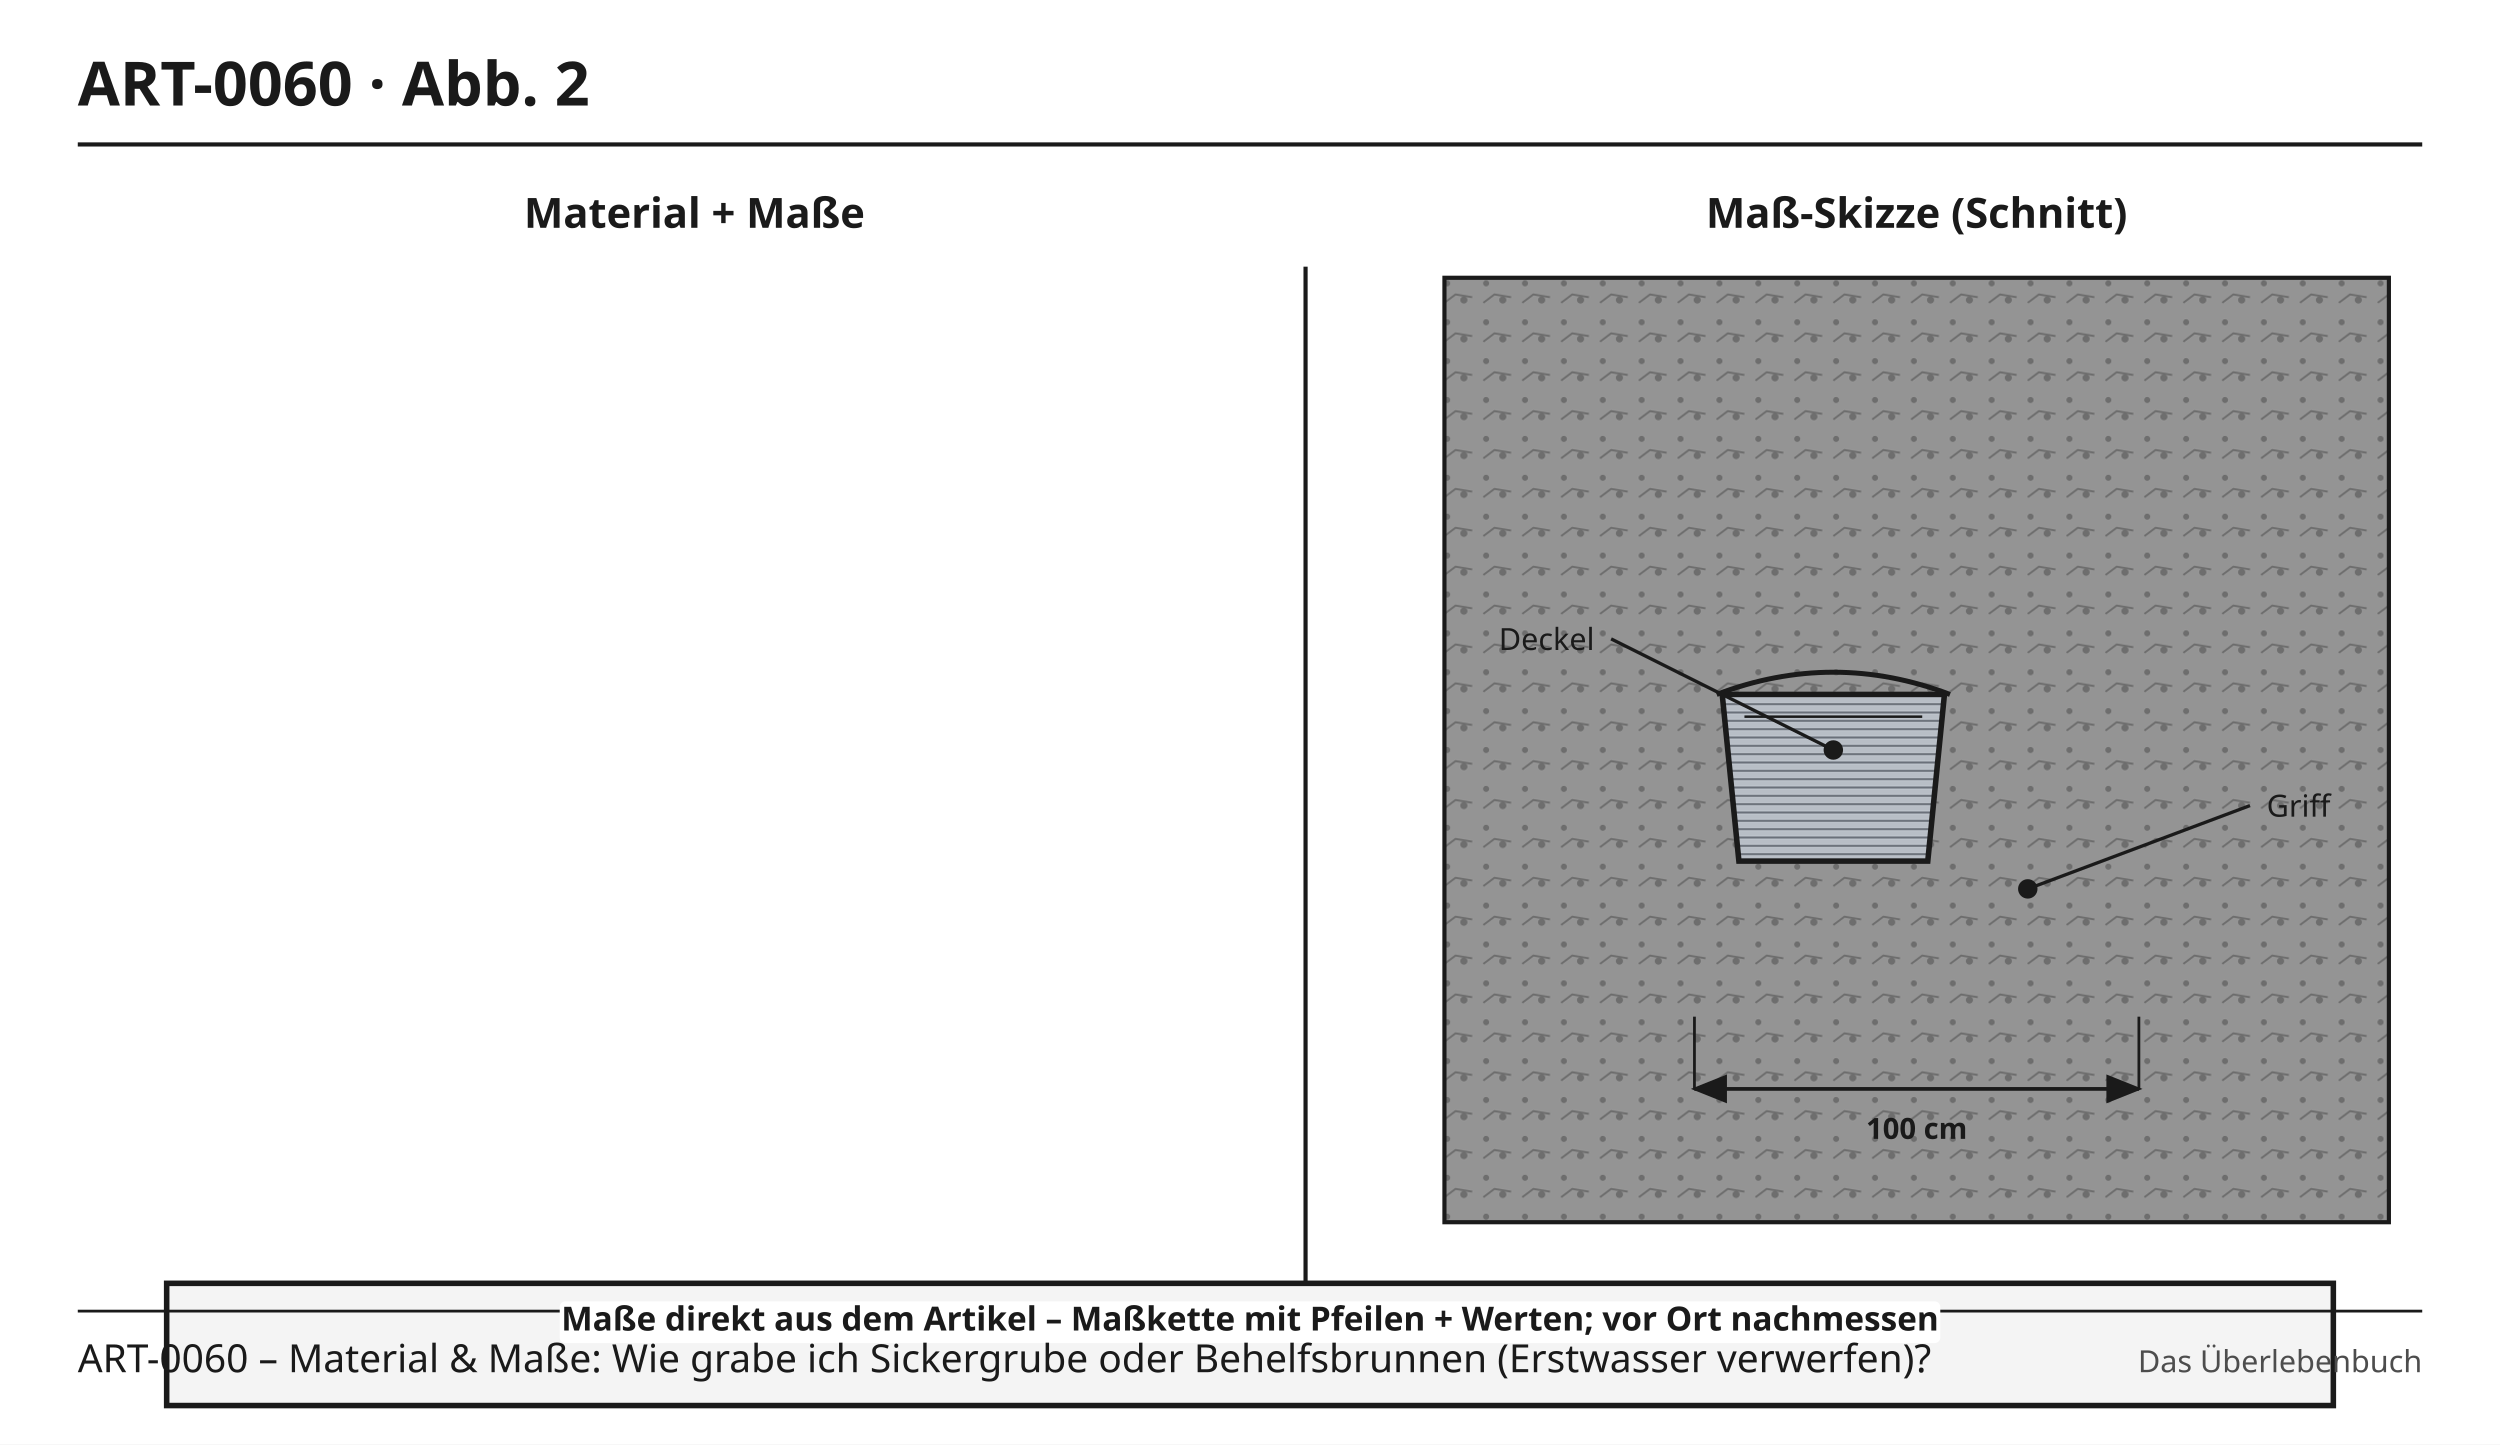
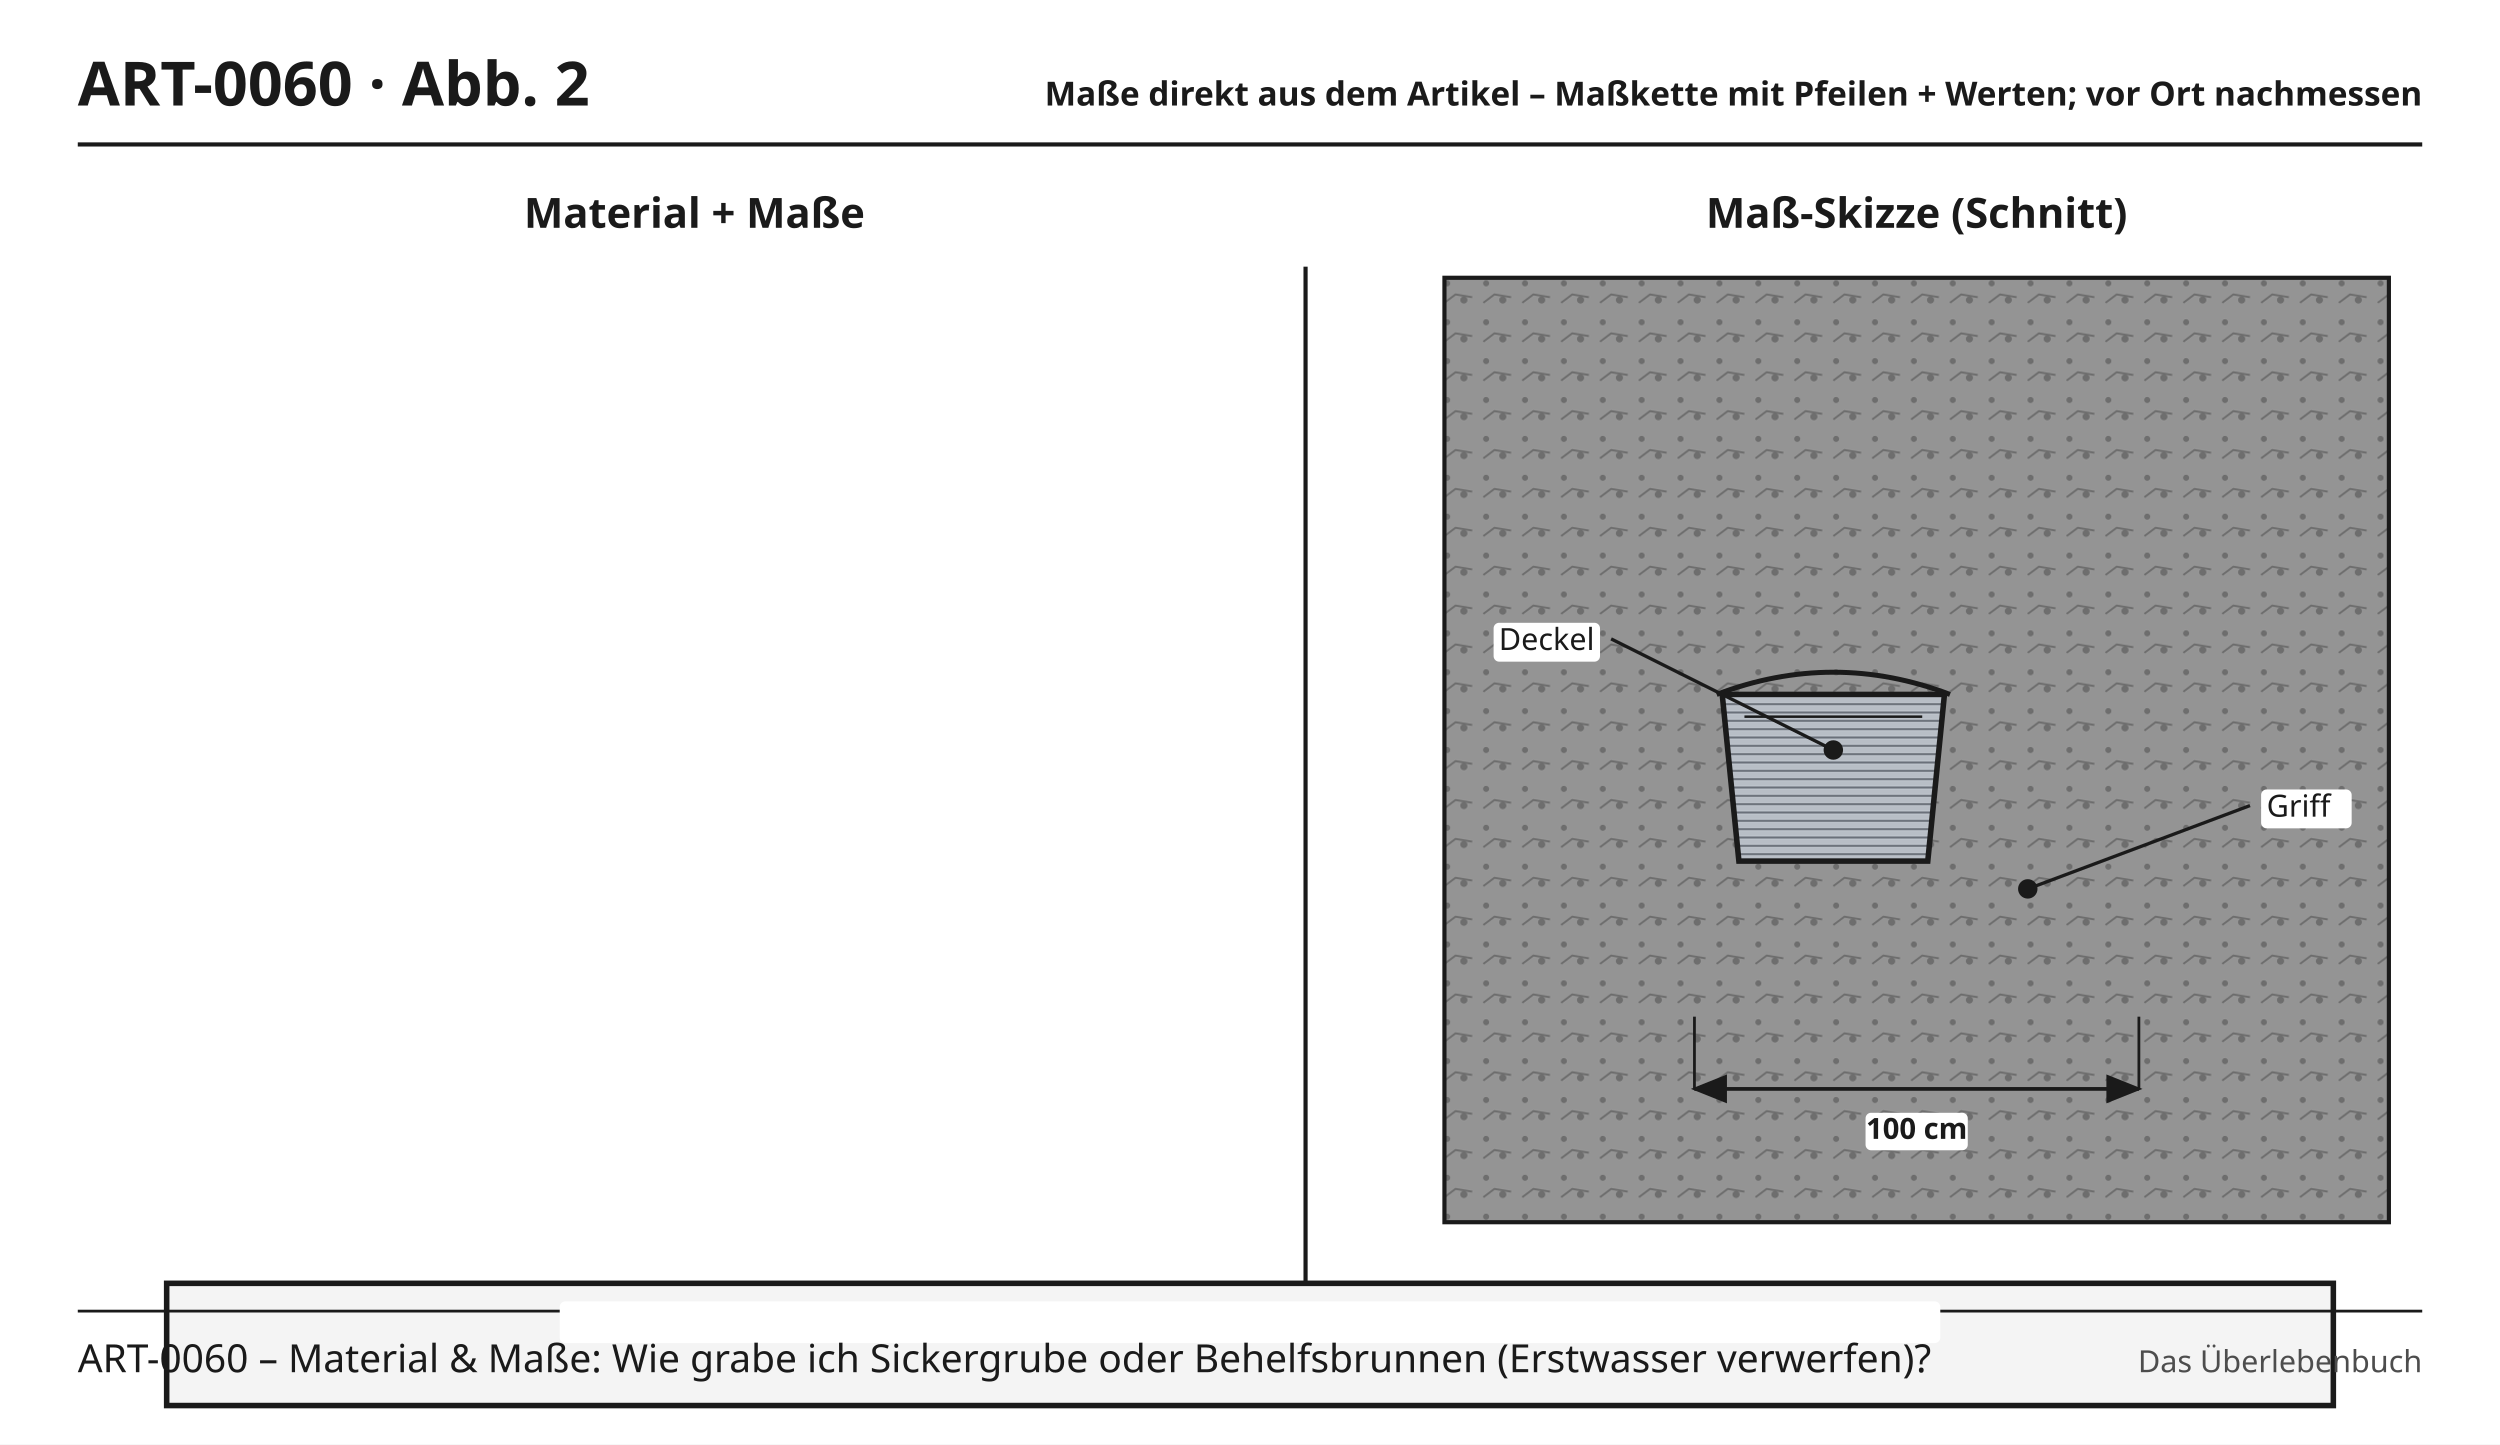
<svg xmlns="http://www.w3.org/2000/svg" viewBox="0 0 900 520" role="img" aria-label="ART-0060 · Abb. 2 – ART-0060 – Material &amp; Maße: Wie grabe ich Sickergrube oder Behelfsbrunnen (Erstwasser verwerfen)?">
  <defs>
    <marker id="ah" markerWidth="10" markerHeight="8" refX="9" refY="4" orient="auto">
      <path d="M0 0 L10 4 L0 8 z" fill="#1a1a1a" />
    </marker>
    <marker id="ahs" markerWidth="10" markerHeight="8" refX="1" refY="4" orient="auto">
      <path d="M10 0 L0 4 L10 8 z" fill="#1a1a1a" />
    </marker>
    <pattern id="hatch" width="8" height="8" patternTransform="rotate(45)" patternUnits="userSpaceOnUse">
      <line x1="0" y1="0" x2="0" y2="8" stroke="#6e6e6e" stroke-width="1.6" />
    </pattern>
    <pattern id="cross" width="8" height="8" patternUnits="userSpaceOnUse">
      <path d="M0 0 L8 8 M8 0 L0 8" stroke="#8a8a8a" stroke-width="1" />
    </pattern>
    <pattern id="dots" width="7" height="7" patternUnits="userSpaceOnUse">
      <circle cx="2" cy="2" r="1.4" fill="#6e6e6e" />
    </pattern>
    <pattern id="wtr" width="24" height="12" patternUnits="userSpaceOnUse">
      <rect width="24" height="12" fill="#6b97bd" />
      <path d="M0 8 q 6 -5 12 0 t 12 0" fill="none" stroke="#3f6f96" stroke-width="1.4" />
    </pattern>
    <pattern id="wood" width="26" height="10" patternUnits="userSpaceOnUse">
      <rect width="26" height="10" fill="#c19a6b" />
      <path d="M0 3 q 6 -2 13 0 t 13 0 M0 7 q 7 2 13 0 t 13 0" fill="none" stroke="#7a5a3a" stroke-width="0.9" />
    </pattern>
    <pattern id="grass" width="12" height="12" patternUnits="userSpaceOnUse">
      <rect width="12" height="12" fill="#b5d1a0" />
      <path d="M2 12 L4 4 M6 12 L7 2 M10 12 L9 6" stroke="#6e6e6e" stroke-width="0.9" />
    </pattern>
    <pattern id="fabric" width="6" height="6" patternUnits="userSpaceOnUse">
      <rect width="6" height="6" fill="#e2e2e2" />
      <path d="M0 0 L6 6 M6 0 L0 6" stroke="#8a8a8a" stroke-width="0.7" />
    </pattern>
    <pattern id="metal" width="20" height="6" patternUnits="userSpaceOnUse">
      <rect width="20" height="6" fill="#b8bec6" />
      <path d="M0 1.5 h20 M0 4.5 h20" stroke="#6e747e" stroke-width="0.7" />
    </pattern>
    <pattern id="stone" width="14" height="14" patternUnits="userSpaceOnUse">
      <rect width="14" height="14" fill="#949494" />
      <circle cx="3" cy="4" r="1.1" fill="#6e6e6e" />
      <circle cx="9" cy="10" r="1.3" fill="#6e6e6e" />
      <path d="M2 11 L6 8 L12 9" stroke="#6e6e6e" stroke-width="0.7" fill="none" />
    </pattern>
  </defs>
  <rect x="0" y="0" width="900" height="520" fill="#ffffff" />
  <line x1="28" y1="52" x2="872" y2="52" stroke="#1a1a1a" stroke-width="1.5" />
  <line x1="470" y1="96" x2="470" y2="470" stroke="#1a1a1a" stroke-width="1.5" />
  <rect x="520" y="100" width="340" height="340" fill="url(#stone)" stroke="#1a1a1a" stroke-width="1.5" />
  <path d="M620 250 L700 250 L694 310 L626 310 Z" fill="url(#metal)" stroke="#1a1a1a" stroke-width="2" />
  <path d="M618 250 Q 660 234 702 250" fill="none" stroke="#1a1a1a" stroke-width="1.8" />
  <line x1="628" y1="258" x2="692" y2="258" stroke="#1a1a1a" stroke-width="0.9" />
  <line x1="610" y1="392" x2="770" y2="392" stroke="#1a1a1a" stroke-width="1" />
  <line x1="610" y1="366" x2="610" y2="392" stroke="#1a1a1a" stroke-width="1" />
  <line x1="770" y1="366" x2="770" y2="392" stroke="#1a1a1a" stroke-width="1" />
  <line x1="610" y1="392" x2="770" y2="392" stroke="#1a1a1a" stroke-width="1.3" marker-start="url(#ahs)" marker-end="url(#ah)" />
  <circle cx="660" cy="270" r="3.5" fill="#1a1a1a" stroke="none" />
  <line x1="660" y1="270" x2="580" y2="230" stroke="#1a1a1a" stroke-width="1.2" />
  <circle cx="730" cy="320" r="3.5" fill="#1a1a1a" stroke="none" />
  <line x1="730" y1="320" x2="810" y2="290" stroke="#1a1a1a" stroke-width="1.2" />
  <rect x="60" y="462" width="780" height="44" fill="#f4f4f4" stroke="#1a1a1a" stroke-width="2" />
  <line x1="28" y1="472" x2="872" y2="472" stroke="#1a1a1a" stroke-width="1" />
  <text x="28" y="38" font-family="sans-serif" font-size="22" text-anchor="start" font-weight="bold" fill="#1a1a1a">ART-0060 · Abb. 2</text>
  <text x="250" y="82" font-family="sans-serif" font-size="15" text-anchor="middle" font-weight="bold" fill="#1a1a1a">Material + Maße</text>
  <text x="690" y="82" font-family="sans-serif" font-size="15" text-anchor="middle" font-weight="bold" fill="#1a1a1a">Maß-Skizze (Schnitt)</text>
+   <rect x="671.6" y="400.6" width="36.8" height="13.5" fill="#ffffff" rx="2" data-halo="1" />
  <text x="690" y="410" font-family="sans-serif" font-size="10.5" text-anchor="middle" font-weight="bold" fill="#1a1a1a">100 cm</text>
+   <rect x="537.7" y="224.2" width="38.3" height="14.0" fill="#ffffff" rx="2" data-halo="1" />
  <text x="574" y="234" font-family="sans-serif" font-size="11" text-anchor="end" font-weight="normal" fill="#1a1a1a">Deckel</text>
+   <rect x="814.0" y="284.2" width="32.6" height="14.0" fill="#ffffff" rx="2" data-halo="1" />
  <text x="816" y="294" font-family="sans-serif" font-size="11" text-anchor="start" font-weight="normal" fill="#1a1a1a">Griff</text>
  <rect x="201.5" y="468.5" width="497.0" height="15.0" fill="#ffffff" rx="2" data-halo="1" />
-   <text x="450" y="479.0" font-family="sans-serif" font-size="12" text-anchor="middle" font-weight="bold" fill="#1a1a1a">Maße direkt aus dem Artikel – Maßkette mit Pfeilen + Werten; vor Ort nachmessen</text>
+   <text x="872" y="38" font-family="sans-serif" font-size="12" text-anchor="end" font-weight="bold" fill="#1a1a1a">Maße direkt aus dem Artikel – Maßkette mit Pfeilen + Werten; vor Ort nachmessen</text>
  <text x="28" y="494" font-family="sans-serif" font-size="14" text-anchor="start" font-weight="normal" fill="#1a1a1a">ART-0060 – Material &amp; Maße: Wie grabe ich Sickergrube oder Behelfsbrunnen (Erstwasser verwerfen)?</text>
  <text x="872" y="494" font-family="sans-serif" font-size="11" text-anchor="end" font-weight="normal" fill="#4d4d4d">Das Überlebenbuch</text>
</svg>
